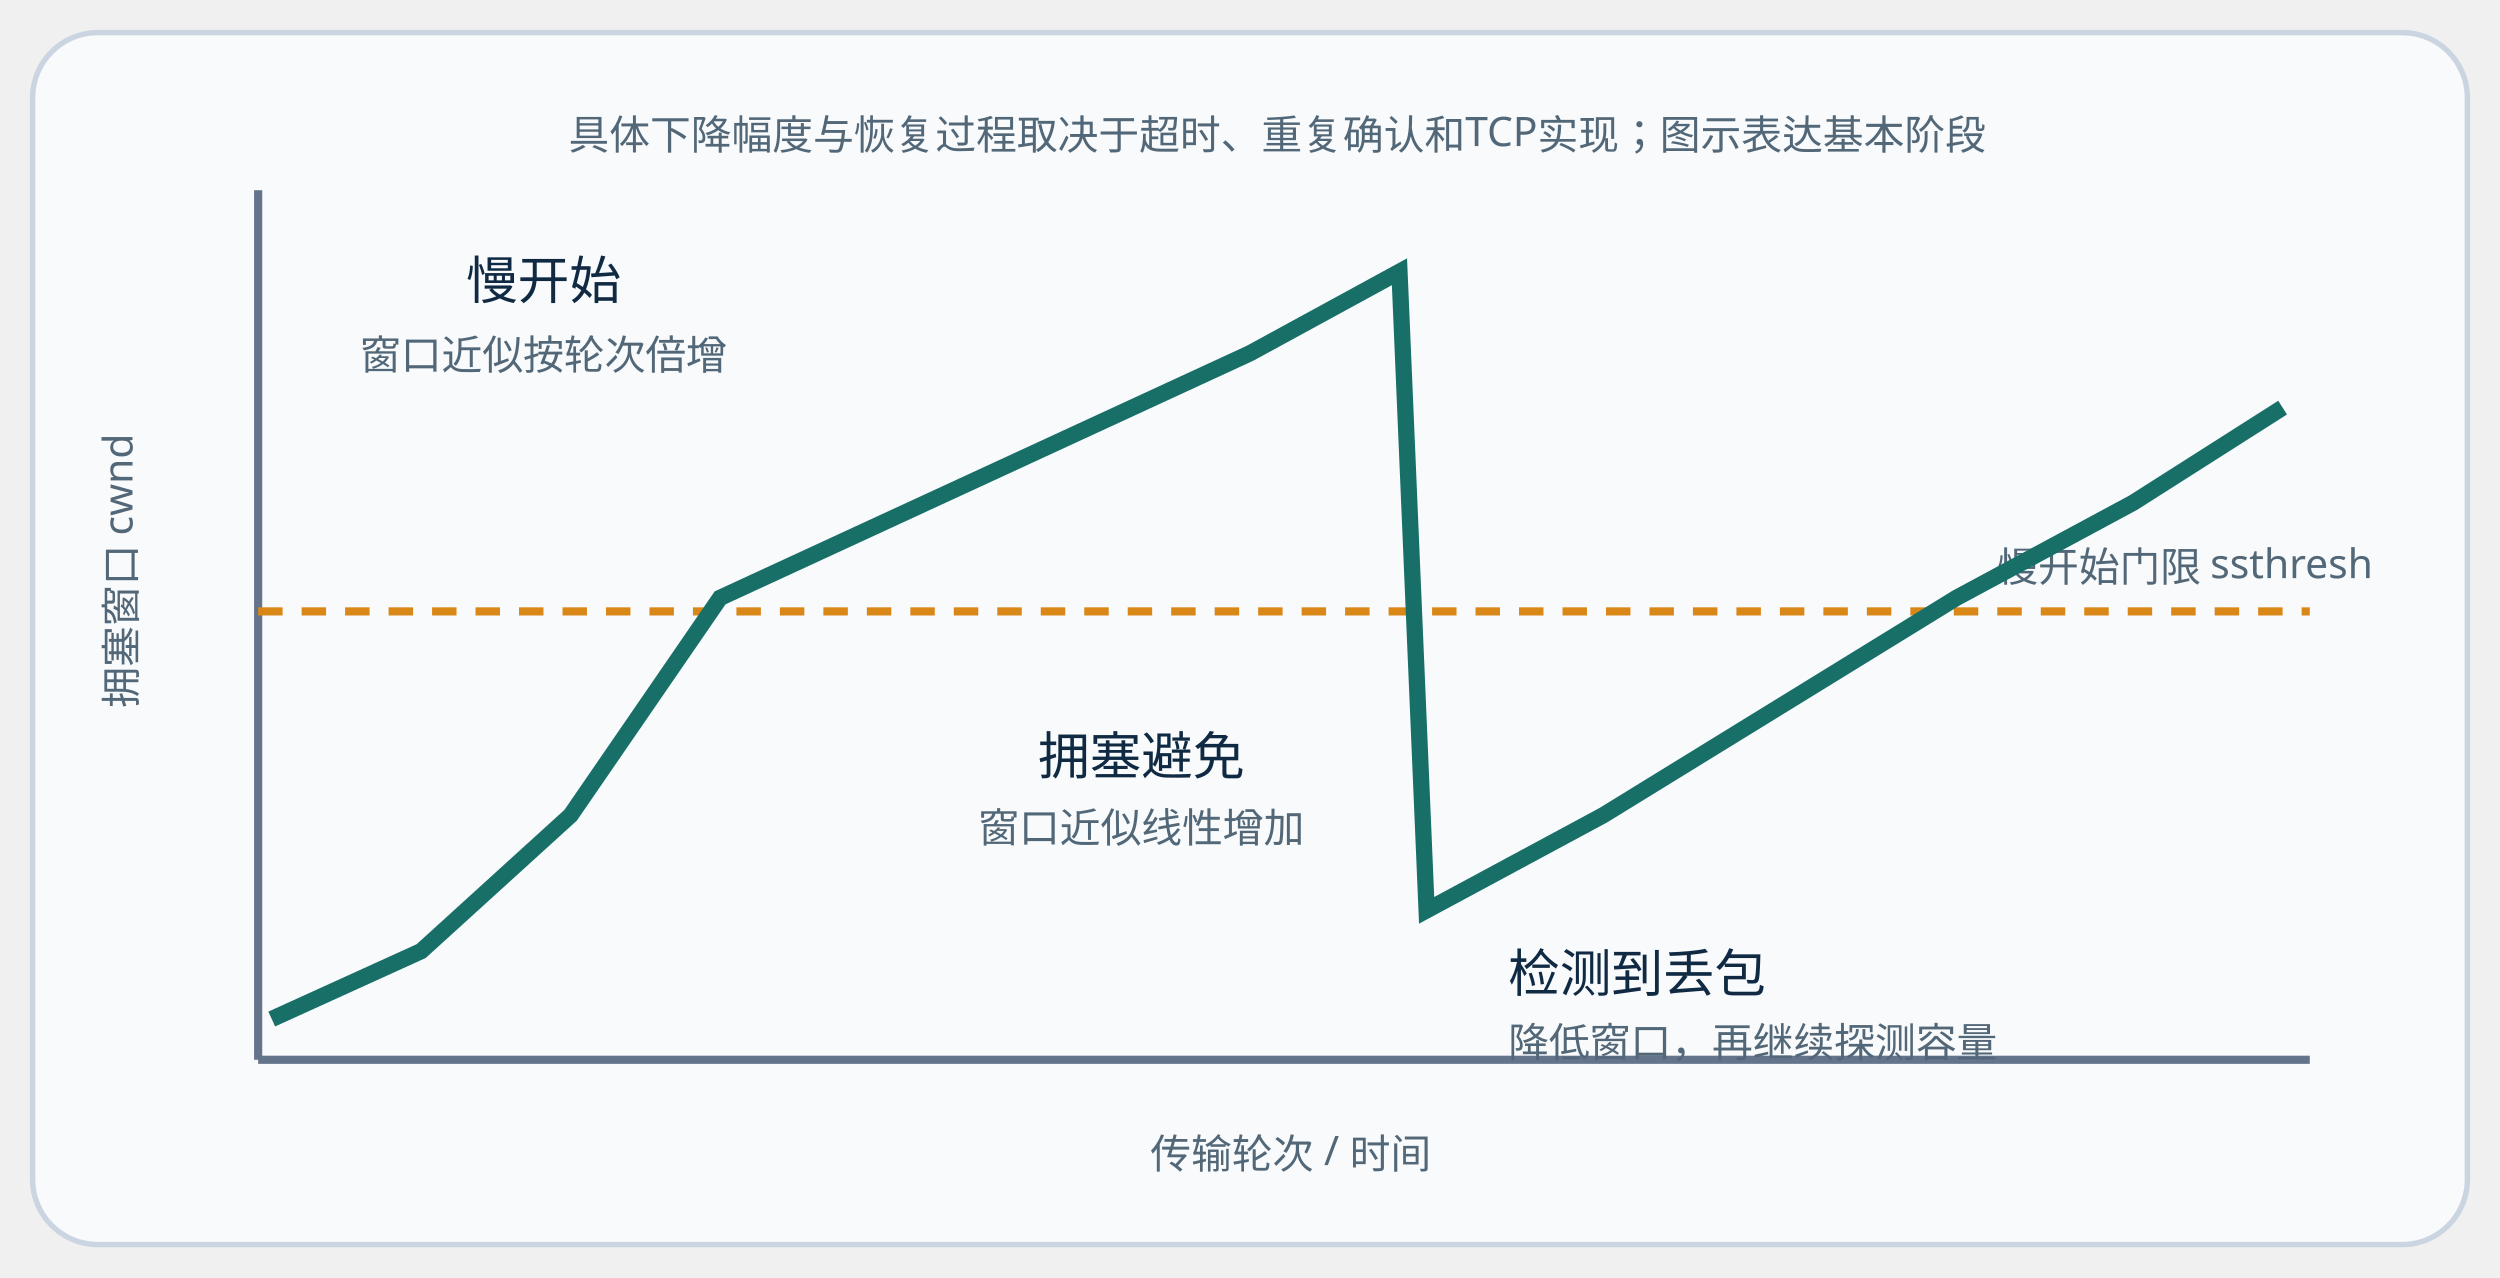
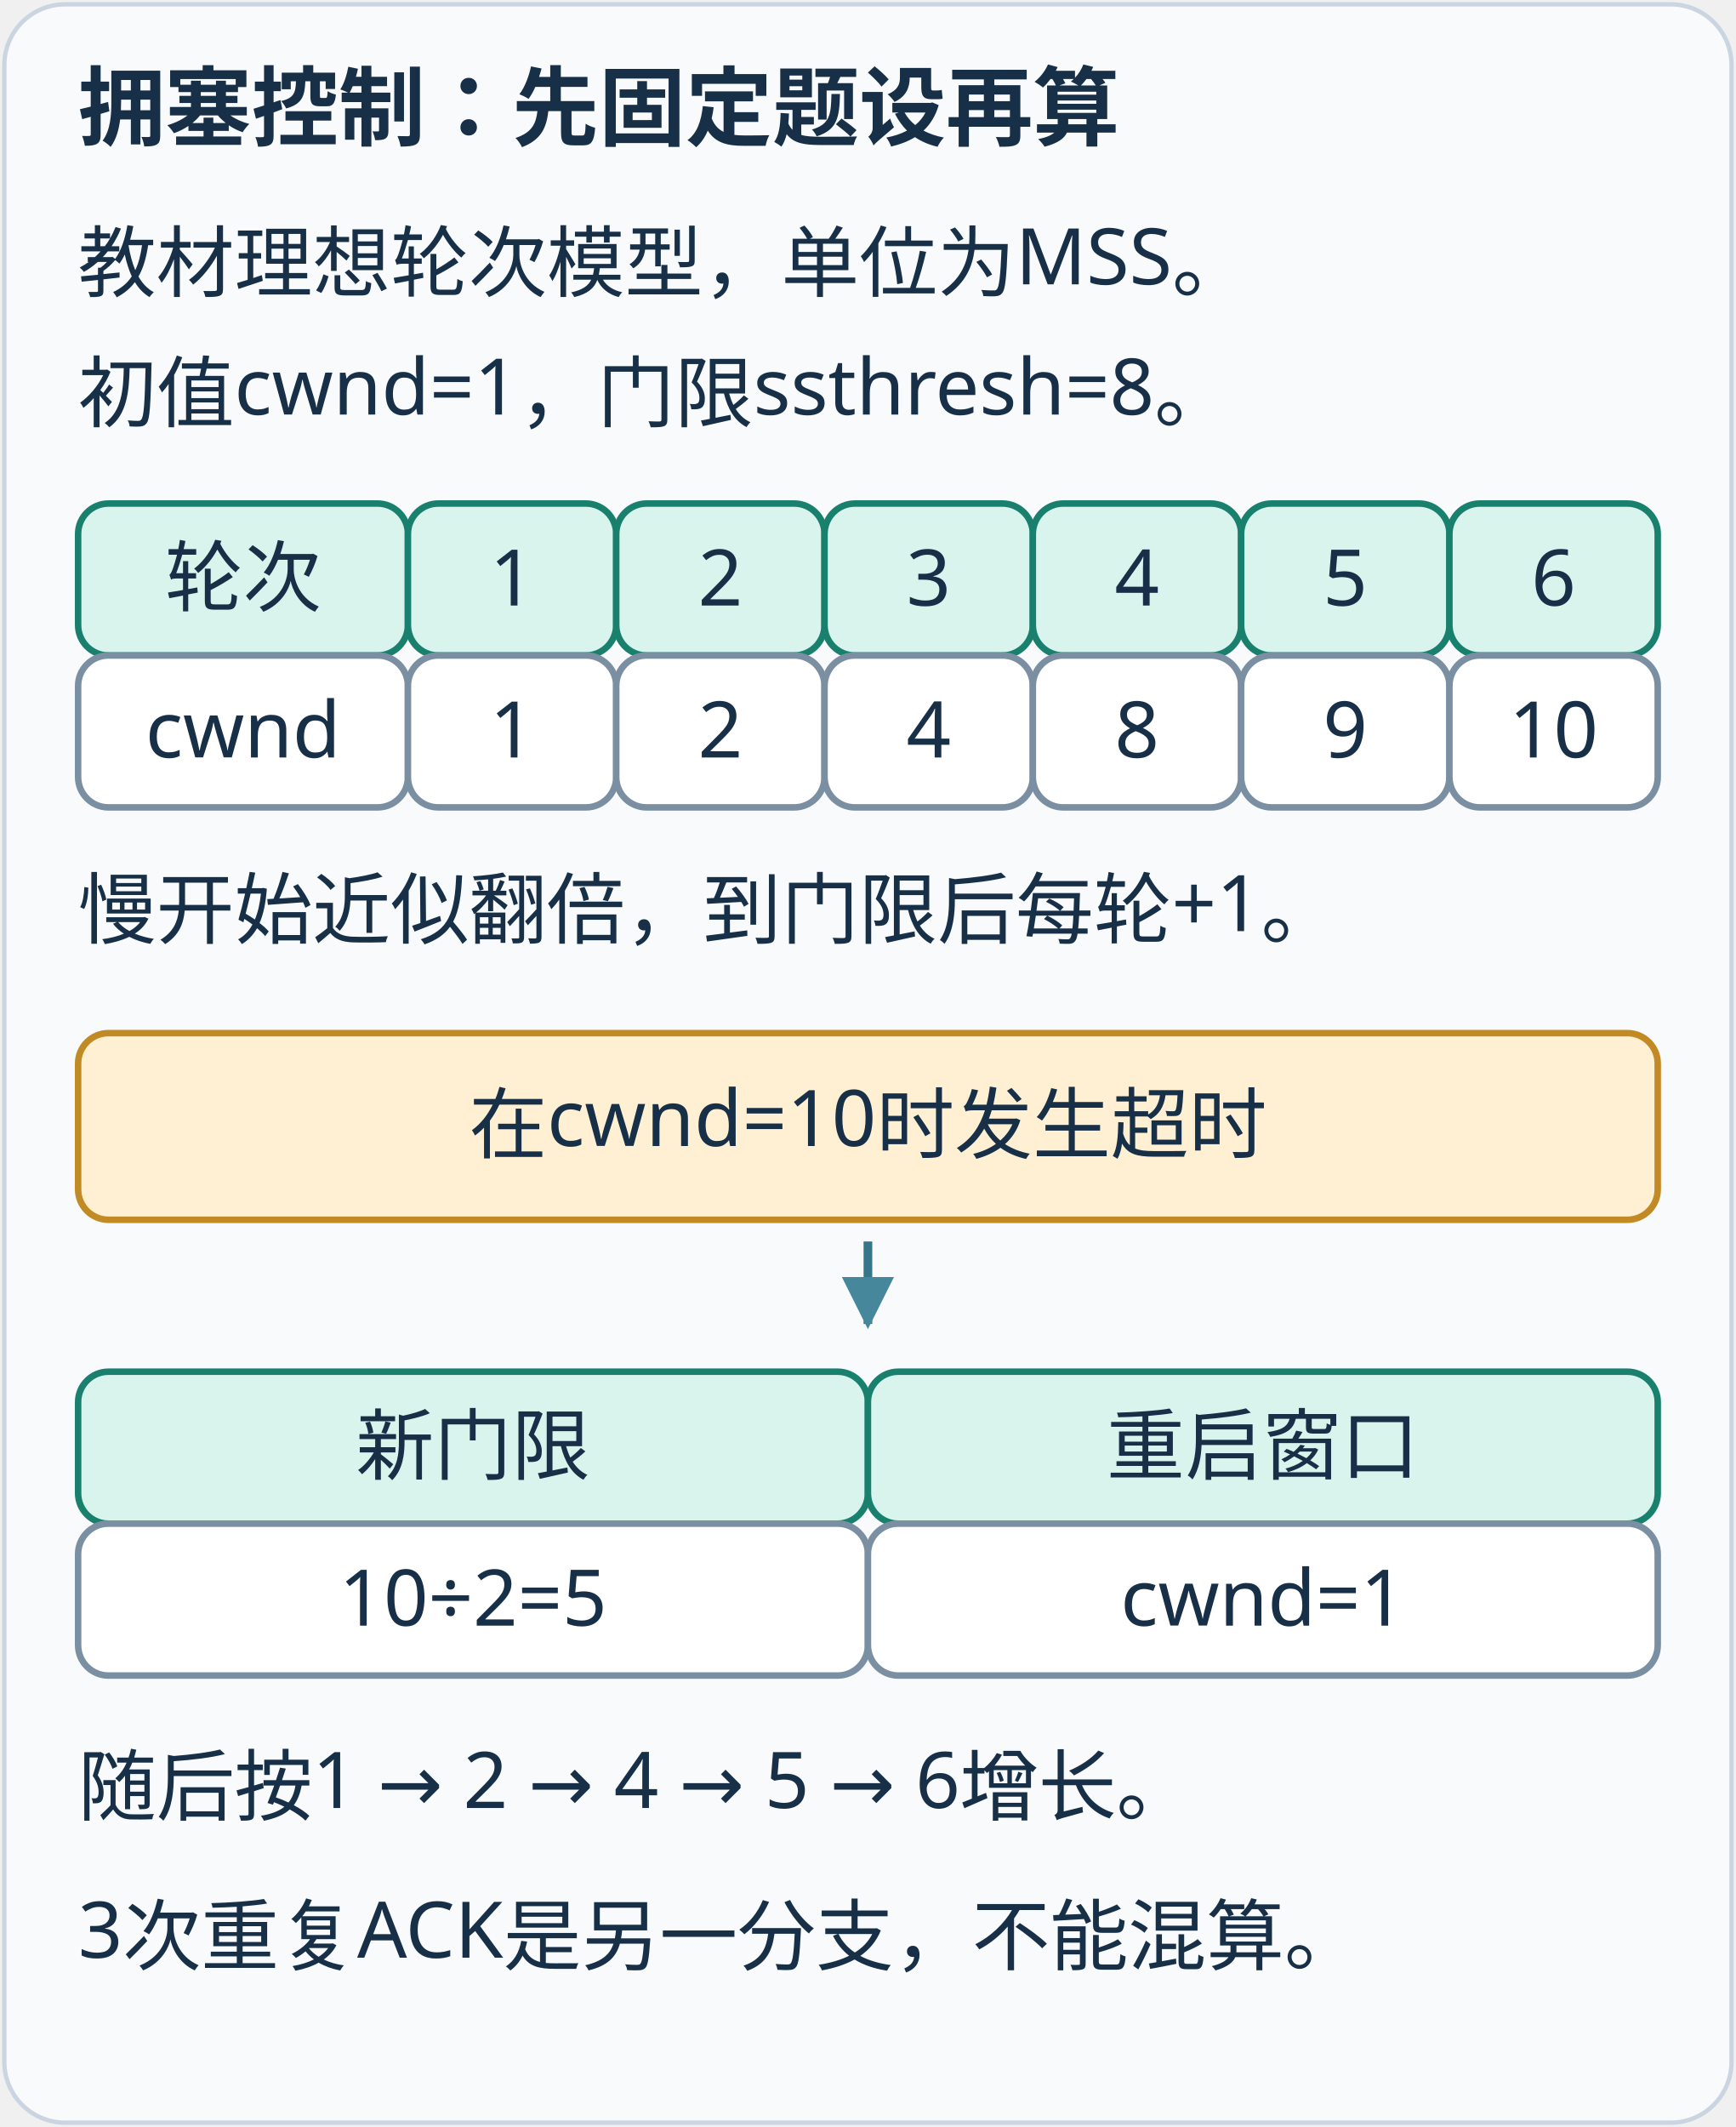
- <svg xmlns="http://www.w3.org/2000/svg" viewBox="0 0 920 470" role="img" aria-labelledby="title desc">
+ <svg xmlns="http://www.w3.org/2000/svg" width="400" height="490" viewBox="0 0 400 490" role="img" aria-labelledby="title">
  <defs>
-     <style>.bg{fill:#f8fafc;stroke:#cbd5e1;stroke-width:2}.axis{stroke:#64748b;stroke-width:3}.line{stroke:#176f68;stroke-width:6;fill:none}.dash{stroke:#d98716;stroke-width:3;stroke-dasharray:9 7}.t{font:19px system-ui,sans-serif;fill:#102a43}.s{font:15px system-ui,sans-serif;fill:#526777}</style>
+     <style>text{font:18px "Microsoft YaHei",system-ui,sans-serif;fill:#183047}.title{font-size:20px;font-weight:700}.bold{font-weight:700}.bg{fill:#f8fafc;stroke:#cbd5e1}.box{fill:#fff;stroke:#7b8fa2;stroke-width:1.5}.hi{fill:#d9f3ed;stroke:#19806e;stroke-width:1.5}.blue{fill:#e0edff;stroke:#4c79bf;stroke-width:1.5}.warn{fill:#fff0d3;stroke:#c28a25;stroke-width:1.5}.line{stroke:#37768a;stroke-width:2;fill:none}@media(prefers-color-scheme:dark){text{fill:#e6eef6}.bg{fill:#142234;stroke:#405469}.box{fill:#1a2e43;stroke:#859bad}.hi{fill:#16483f;stroke:#69d7bc}.blue{fill:#193e68;stroke:#92b9fb}.warn{fill:#4b3a1e;stroke:#e4b15a}.line{stroke:#82c5d4}}</style>
+     <marker id="a" viewBox="0 0 10 10" refX="9" refY="5" markerWidth="6" markerHeight="6" orient="auto">
+       <path d="M0 0L10 5L0 10Z" fill="#47879b" />
+     </marker>
  </defs>
-   <rect class="bg" x="12" y="12" width="896" height="446" rx="24" />
-   <path class="axis" d="M95 390V70M95 390H850" />
-   <text class="s" x="50" y="210" transform="rotate(-90 50 210)" text-anchor="middle">拥塞窗口 cwnd</text>
-   <text class="s" x="475" y="430" text-anchor="middle">传输轮次 / 时间</text>
-   <path class="dash" d="M95 225H850" />
-   <text class="s" x="735" y="214">慢开始门限 ssthresh</text>
-   <path class="line" d="M100 375L155 350L210 300L265 220L330 190L395 160L460 130L515 100L525 335L590 300L655 260L720 220L785 185L840 150" />
-   <text class="t" x="200" y="110" text-anchor="middle" font-weight="700">慢开始</text>
-   <text class="s" x="200" y="136" text-anchor="middle">窗口近似按轮次倍增</text>
-   <text class="t" x="420" y="285" text-anchor="middle" font-weight="700">拥塞避免</text>
-   <text class="s" x="420" y="310" text-anchor="middle">窗口近似线性增加</text>
-   <text class="t" x="555" y="365" font-weight="700">检测到丢包</text>
-   <text class="s" x="555" y="389">降低窗口，再继续探测容量</text>
-   <text class="s" x="470" y="55" text-anchor="middle">具体下降幅度与恢复过程取决于超时、重复确认和TCP实现；图示表达基本阶段</text>
+   <rect class="bg" x="1" y="1" width="398" height="488" rx="14" />
+   <text x="18" y="32" class="title">拥塞控制：先固定题设再算</text>
+   <text x="18" y="67" class="">教材理想轮次模型，单位为MSS。</text>
+   <text x="18" y="97" class="">初值cwnd=1，门限ssthresh=8。</text>
+   <rect class="hi" x="18" y="116" width="76" height="35" rx="7" />
+   <text x="56.0" y="139.5" class="" text-anchor="middle">轮次</text>
+   <rect class="hi" x="94" y="116" width="48" height="35" rx="7" />
+   <text x="118.0" y="139.5" class="" text-anchor="middle">1</text>
+   <rect class="hi" x="142" y="116" width="48" height="35" rx="7" />
+   <text x="166.0" y="139.5" class="" text-anchor="middle">2</text>
+   <rect class="hi" x="190" y="116" width="48" height="35" rx="7" />
+   <text x="214.0" y="139.5" class="" text-anchor="middle">3</text>
+   <rect class="hi" x="238" y="116" width="48" height="35" rx="7" />
+   <text x="262.0" y="139.5" class="" text-anchor="middle">4</text>
+   <rect class="hi" x="286" y="116" width="48" height="35" rx="7" />
+   <text x="310.0" y="139.5" class="" text-anchor="middle">5</text>
+   <rect class="hi" x="334" y="116" width="48" height="35" rx="7" />
+   <text x="358.0" y="139.5" class="" text-anchor="middle">6</text>
+   <rect class="box" x="18" y="151" width="76" height="35" rx="7" />
+   <text x="56.0" y="174.5" class="" text-anchor="middle">cwnd</text>
+   <rect class="box" x="94" y="151" width="48" height="35" rx="7" />
+   <text x="118.0" y="174.5" class="" text-anchor="middle">1</text>
+   <rect class="box" x="142" y="151" width="48" height="35" rx="7" />
+   <text x="166.0" y="174.5" class="" text-anchor="middle">2</text>
+   <rect class="box" x="190" y="151" width="48" height="35" rx="7" />
+   <text x="214.0" y="174.5" class="" text-anchor="middle">4</text>
+   <rect class="box" x="238" y="151" width="48" height="35" rx="7" />
+   <text x="262.0" y="174.5" class="" text-anchor="middle">8</text>
+   <rect class="box" x="286" y="151" width="48" height="35" rx="7" />
+   <text x="310.0" y="174.5" class="" text-anchor="middle">9</text>
+   <rect class="box" x="334" y="151" width="48" height="35" rx="7" />
+   <text x="358.0" y="174.5" class="" text-anchor="middle">10</text>
+   <text x="18" y="216" class="">慢开始近似翻倍，到门限后每轮+1。</text>
+   <rect class="warn" x="18" y="238" width="364" height="43" rx="7" />
+   <text x="200.0" y="265.5" class="" text-anchor="middle">在cwnd=10时发生超时</text>
+   <path class="line" d="M200 286L200 305" marker-end="url(#a)" />
+   <rect class="hi" x="18" y="316" width="182.0" height="35" rx="7" />
+   <text x="109.0" y="339.5" class="" text-anchor="middle">新门限</text>
+   <rect class="hi" x="200.0" y="316" width="182.0" height="35" rx="7" />
+   <text x="291.0" y="339.5" class="" text-anchor="middle">重启窗口</text>
+   <rect class="box" x="18" y="351" width="182.0" height="35" rx="7" />
+   <text x="109.0" y="374.5" class="" text-anchor="middle">10÷2=5</text>
+   <rect class="box" x="200.0" y="351" width="182.0" height="35" rx="7" />
+   <text x="291.0" y="374.5" class="" text-anchor="middle">cwnd=1</text>
+   <text x="18" y="418" class="">随后按1 → 2 → 4 → 5 → 6增长。</text>
+   <text x="18" y="451" class="">3次重复ACK是另一分支，不能混算。</text>
</svg>
